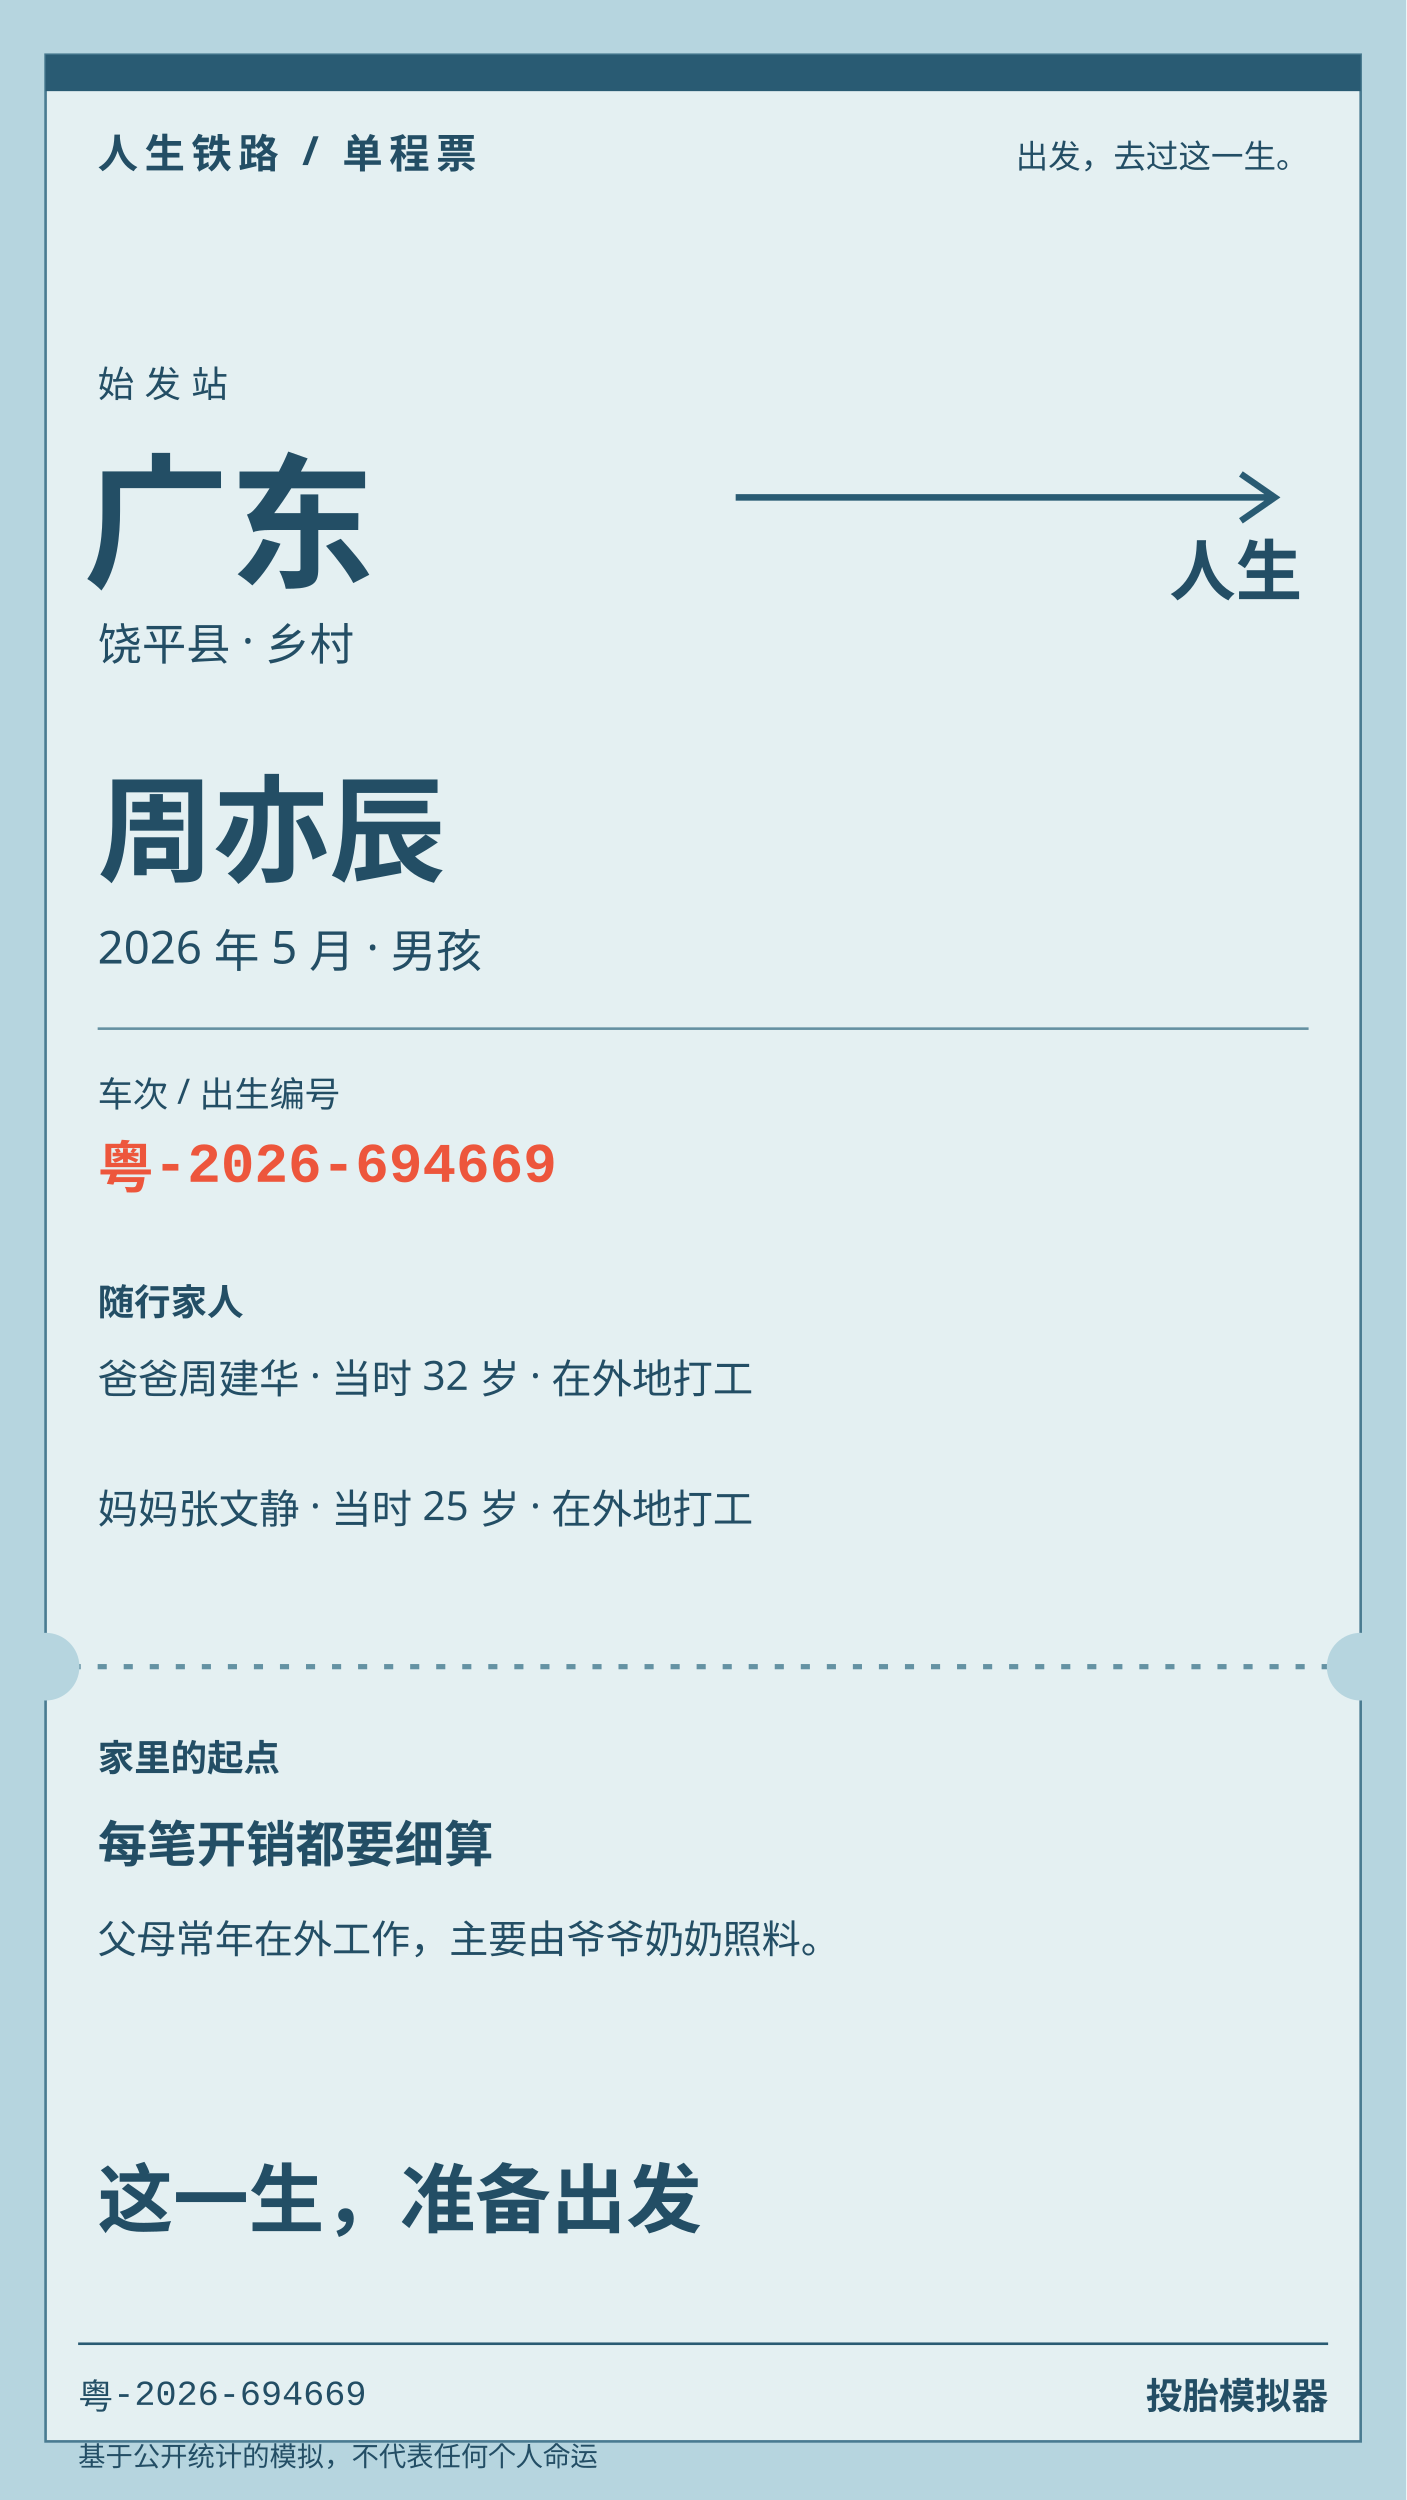
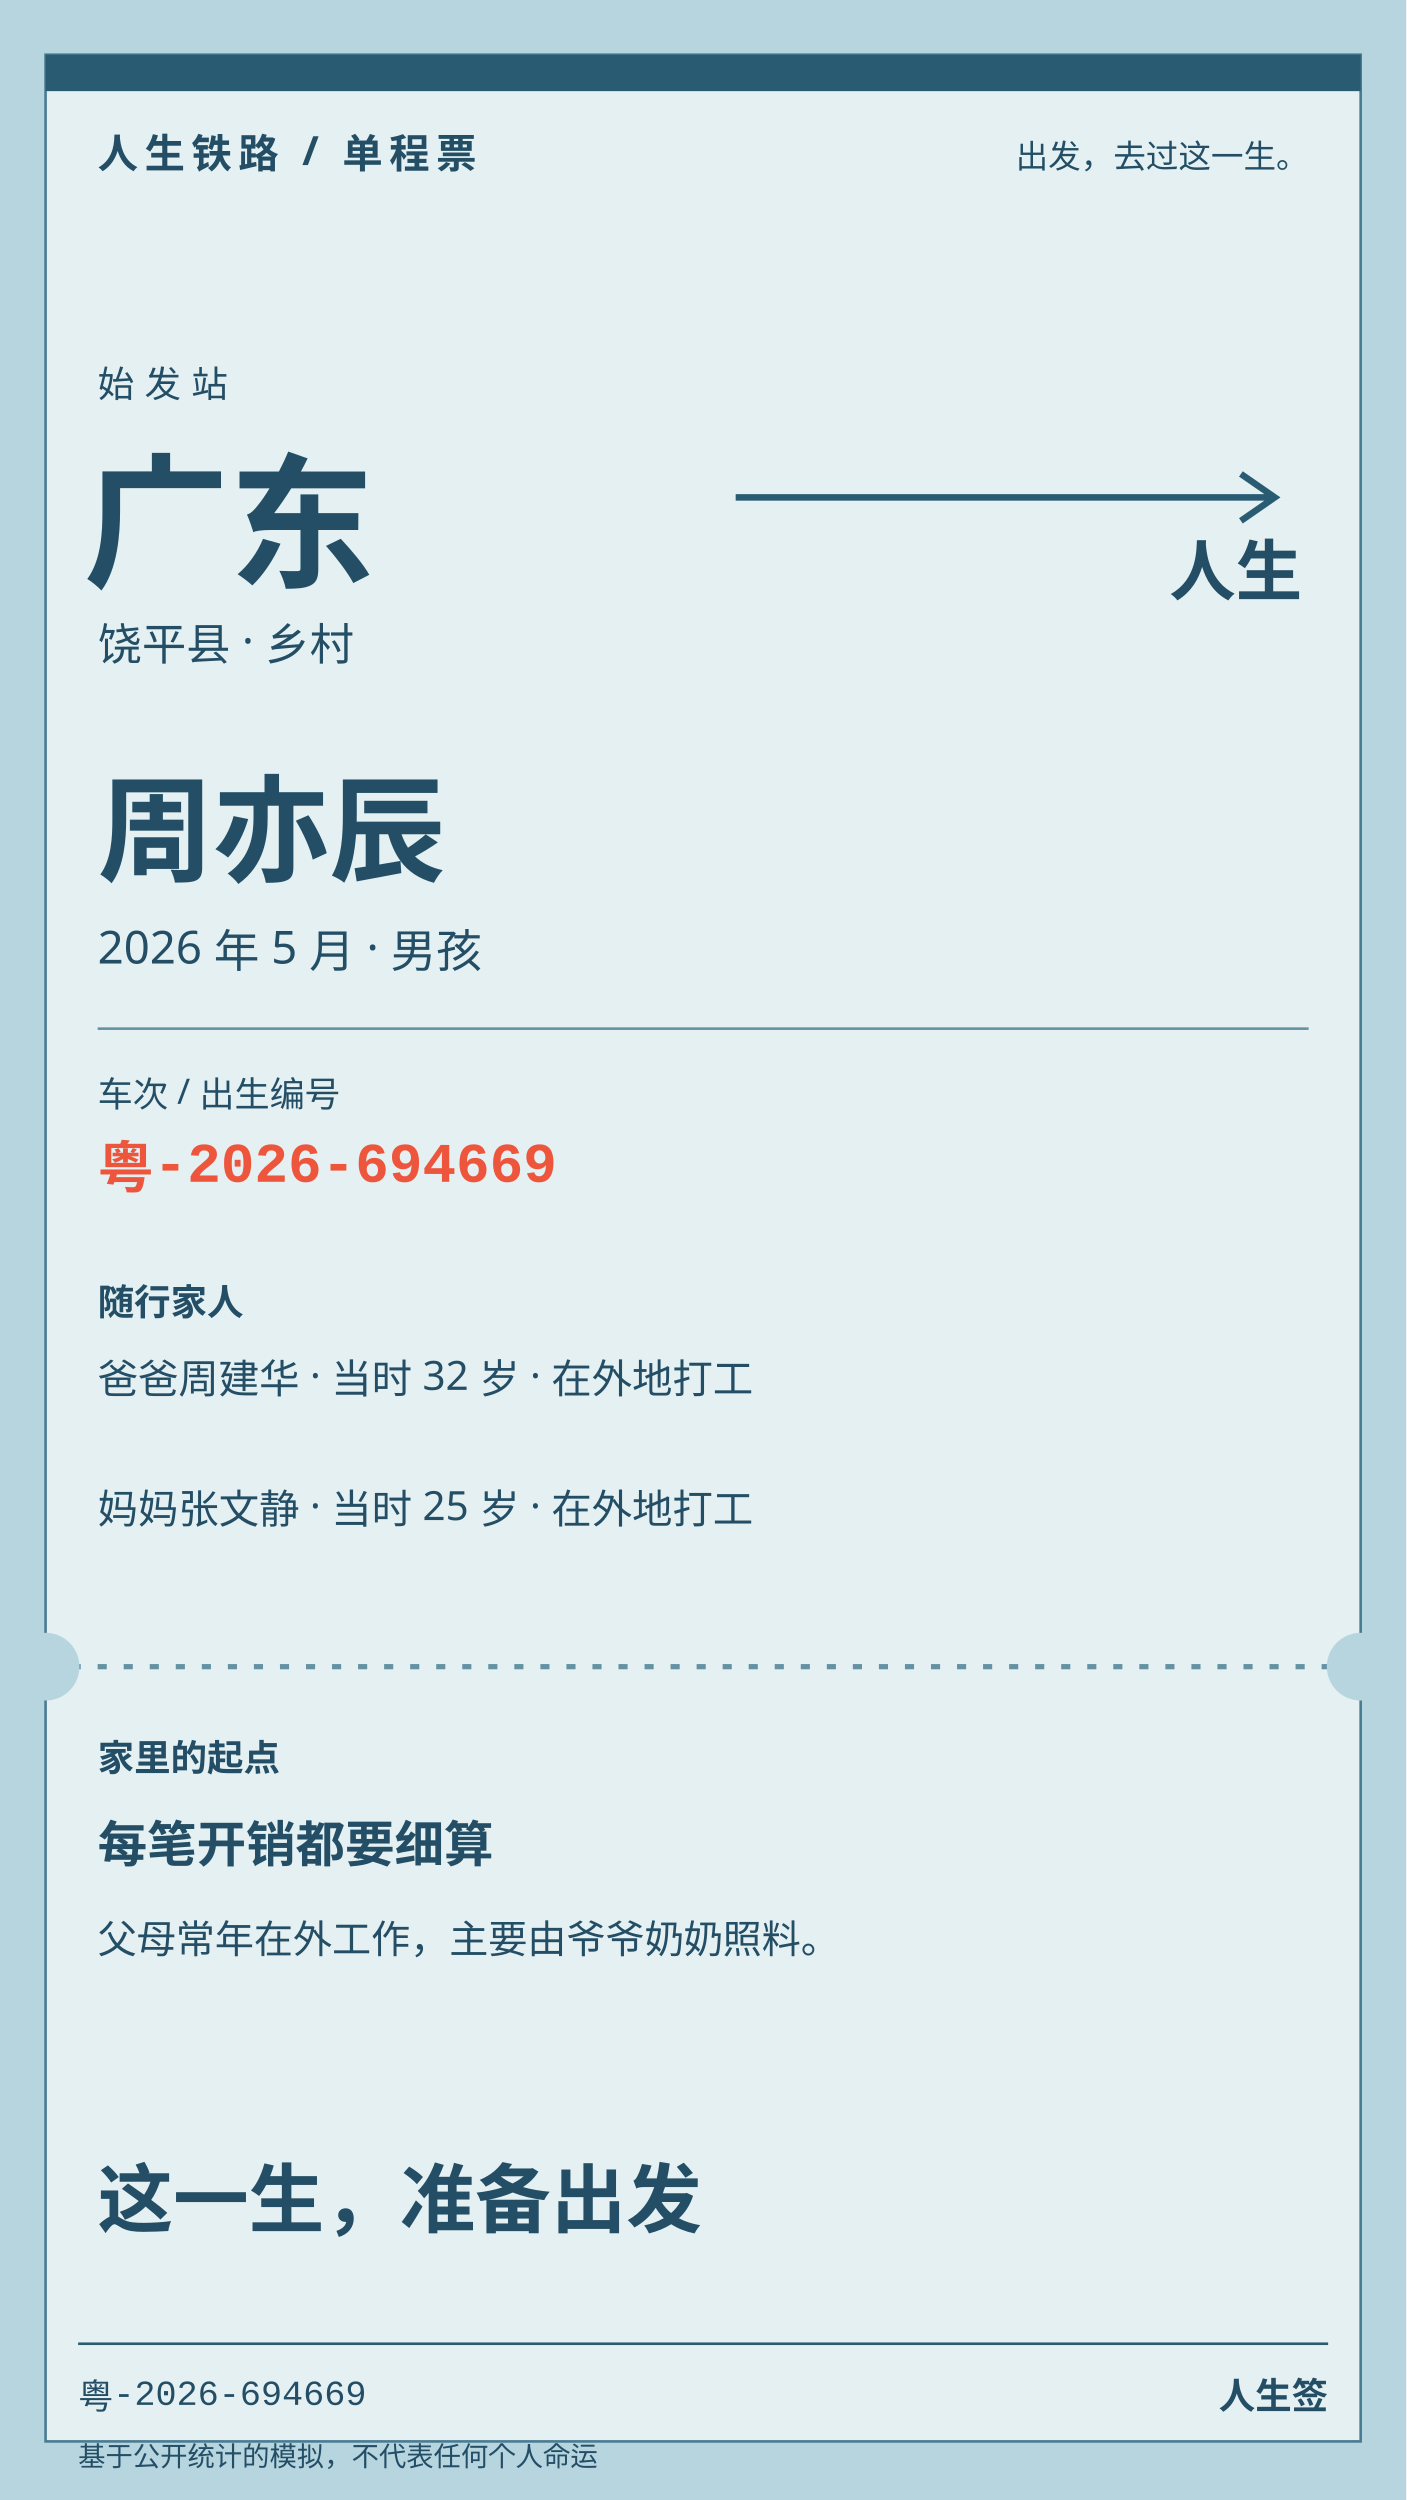
<svg xmlns="http://www.w3.org/2000/svg" width="1080" height="1920" viewBox="0 0 1080 1920">
  <rect width="1080" height="1920" fill="#b6d5df" />
  <g fill="#234e65" font-family="PingFang SC,Microsoft YaHei,Heiti SC,sans-serif">
    <path d="M35 42H1045V1875H35Z" fill="#e4f0f2" stroke="#497b91" stroke-width="2" />
    <rect x="35" y="42" width="1010" height="28" fill="#295b73" />
    <text x="75" y="129" font-size="31" font-weight="700" letter-spacing="5">人生铁路 / 单程票</text>
    <text x="1005" y="129" font-size="25" text-anchor="end">出发，去过这一生。</text>
    <text x="75" y="305" font-size="28" letter-spacing="8">始发站</text>
    <text x="64" y="443" font-size="112" font-weight="800">广东</text>
    <text x="75" y="507" font-size="34">饶平县 · 乡村</text>
    <path d="M565 382H979M953 364L979 382L953 400" fill="none" stroke="#295b73" stroke-width="5" />
    <text x="1000" y="457" font-size="51" text-anchor="end" font-weight="700">人生</text>
    <text x="75" y="670" font-size="89" font-weight="700">周亦辰</text>
    <text x="75" y="740" font-size="35">2026 年 5 月 · 男孩</text>
    <path d="M75 790H1005" stroke="#6591a2" stroke-width="2" />
    <text x="75" y="850" font-size="27">车次 / 出生编号</text>
    <text x="75" y="912" font-size="43" font-family="Menlo,Courier New,monospace" fill="#ed563c" font-weight="700">粤-2026-694669</text>
    <text x="75" y="1010" font-size="28" font-weight="700">随行家人</text>
    <text x="75" y="1070" font-size="31">爸爸周建华 · 当时 32 岁 · 在外地打工</text>
    <text x="75" y="1170" font-size="31">妈妈张文静 · 当时 25 岁 · 在外地打工</text>
    <path d="M35 1280H1045" stroke="#6492a3" stroke-dasharray="7 13" stroke-width="4" />
    <circle cx="35" cy="1280" r="26" fill="#b6d5df" />
    <circle cx="1045" cy="1280" r="26" fill="#b6d5df" />
    <text x="75" y="1360" font-size="28" font-weight="700">家里的起点</text>
    <text x="75" y="1430" font-size="38" font-weight="700">每笔开销都要细算</text>
    <text x="75" y="1500" font-size="30">父母常年在外工作，主要由爷爷奶奶照料。</text>
    <text x="75" y="1710" font-size="58" font-weight="800">这一生，准备出发</text>
    <path d="M60 1800H1020" stroke="#295b73" stroke-width="2" />
    <text x="60" y="1850" font-size="27" font-family="Menlo,Courier New,monospace">粤-2026-694669</text>
-     <text x="1020" y="1850" font-size="28" text-anchor="end" font-weight="700">投胎模拟器</text>
+     <text x="1020" y="1850" font-size="28" text-anchor="end" font-weight="700">人生签</text>
    <text x="60" y="1894" font-size="21">基于公开统计的模拟，不代表任何个人命运</text>
  </g>
</svg>
